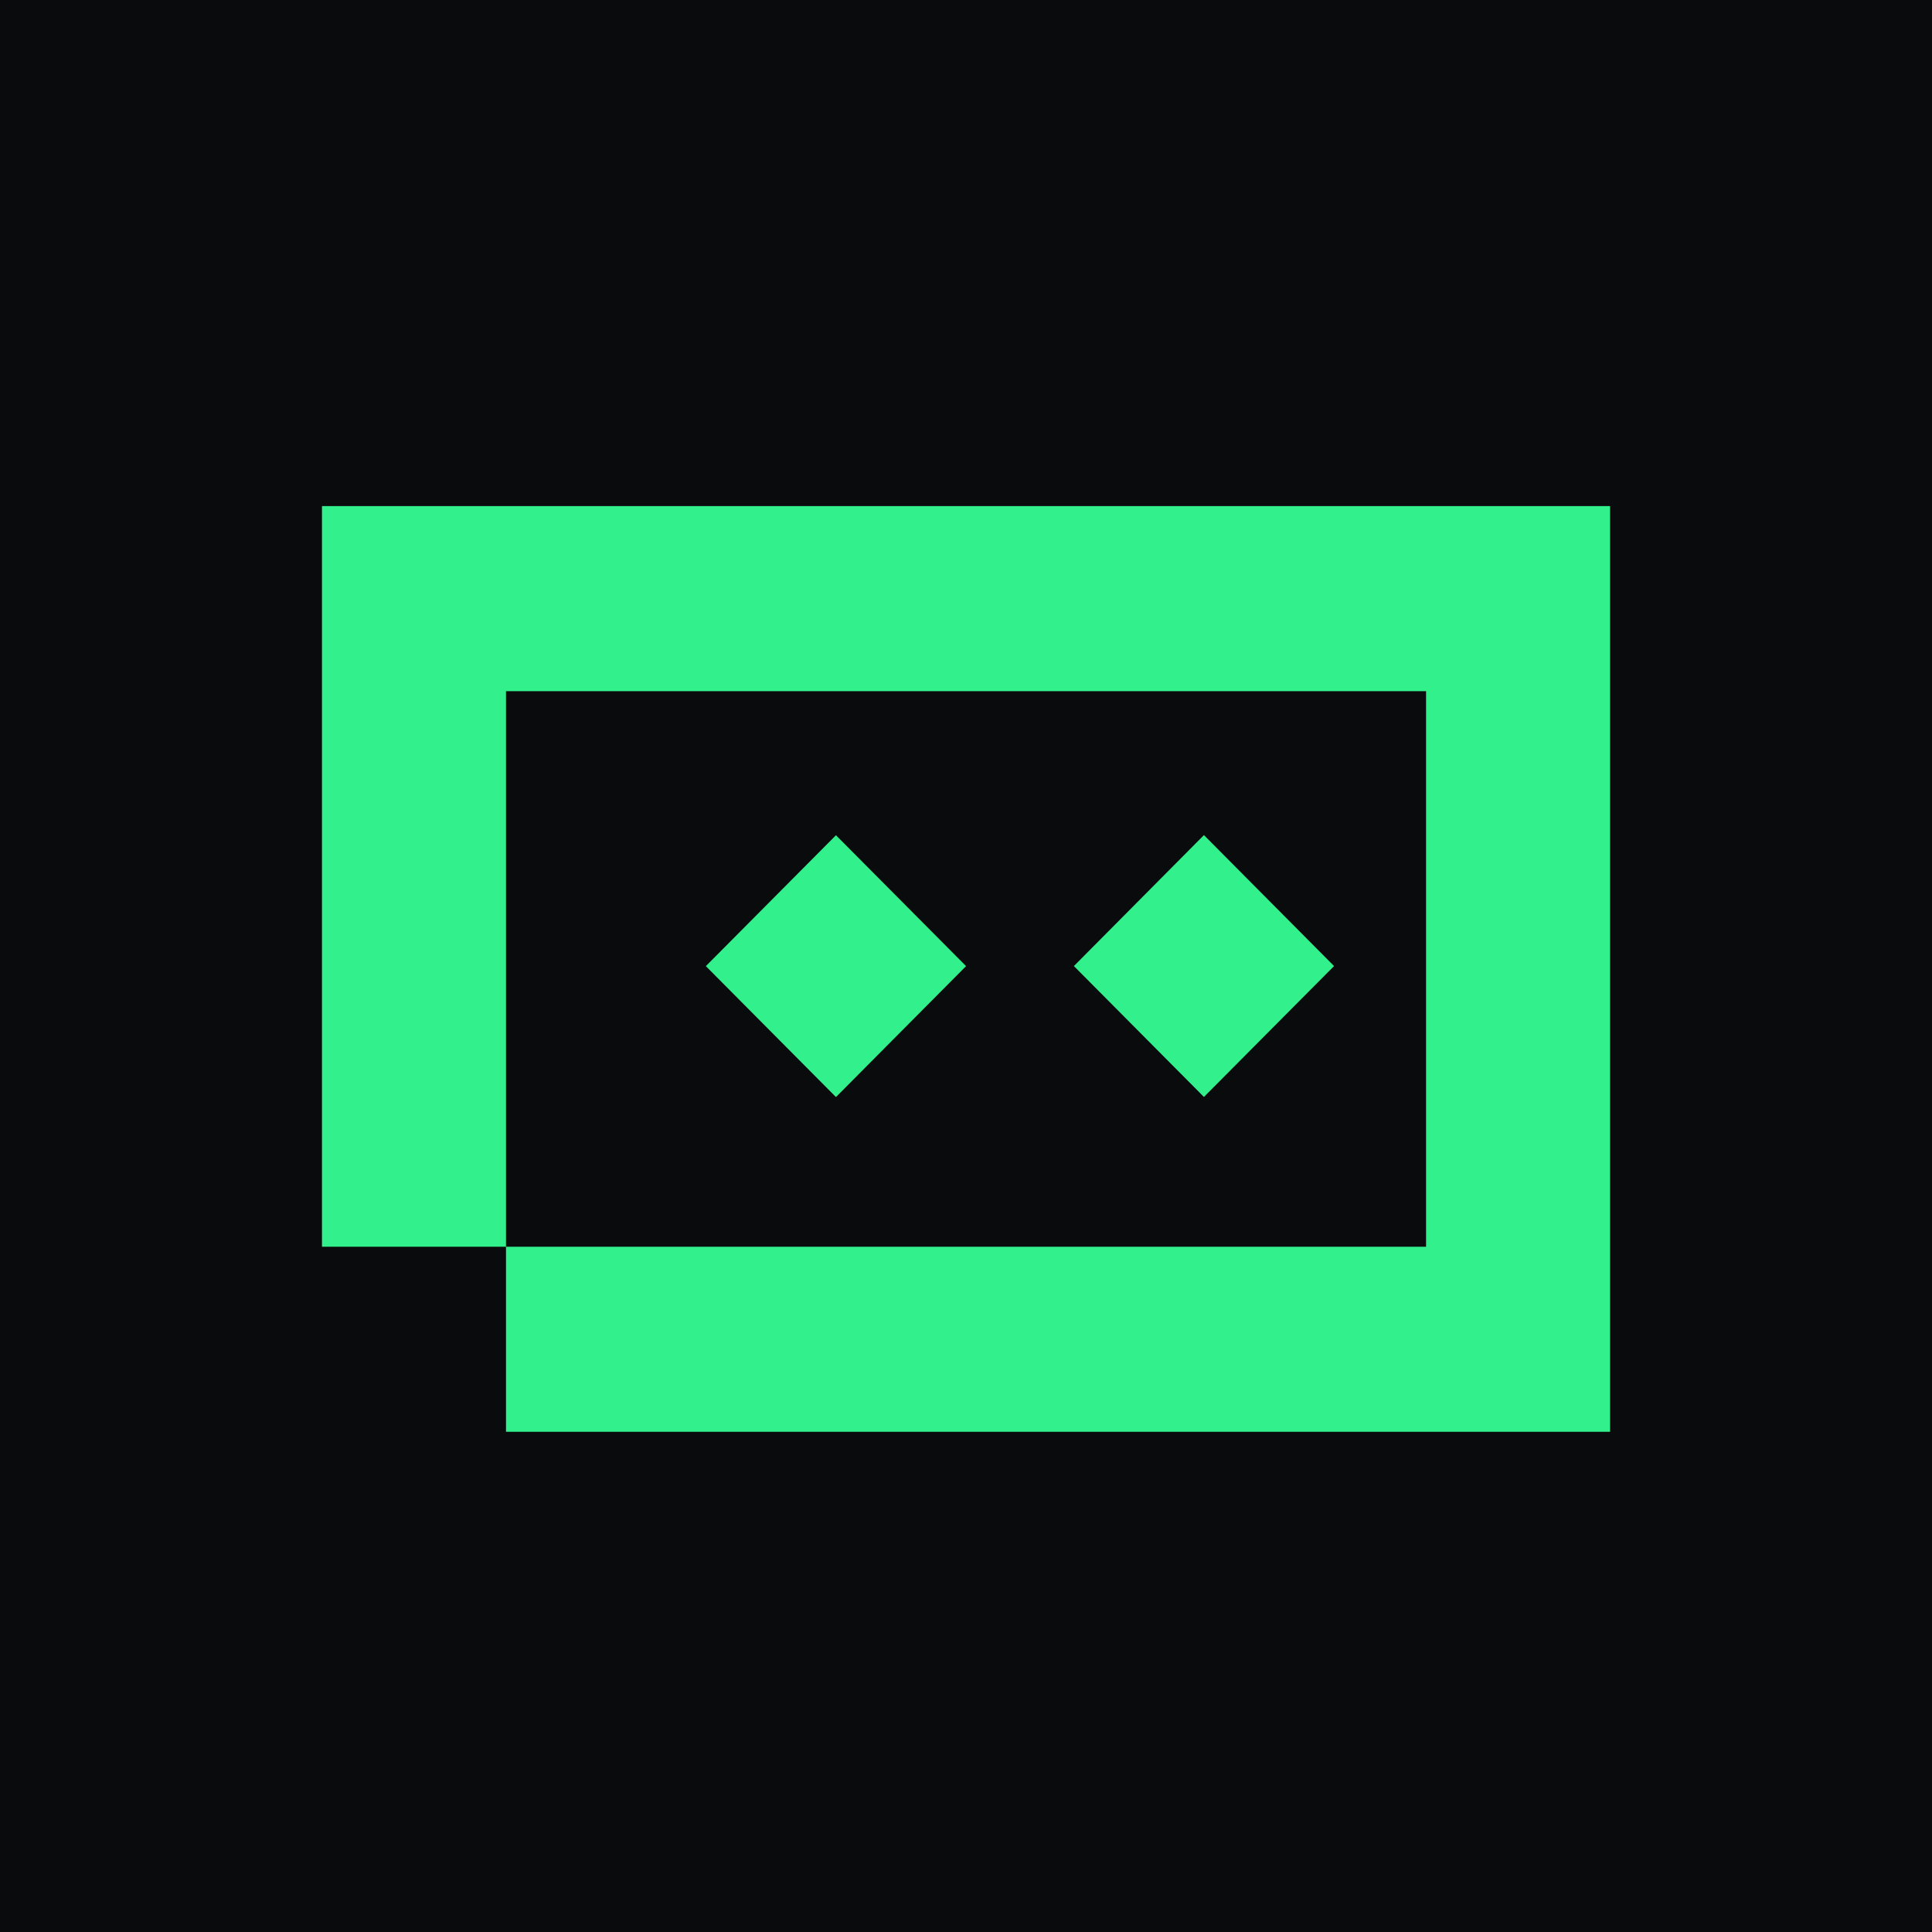
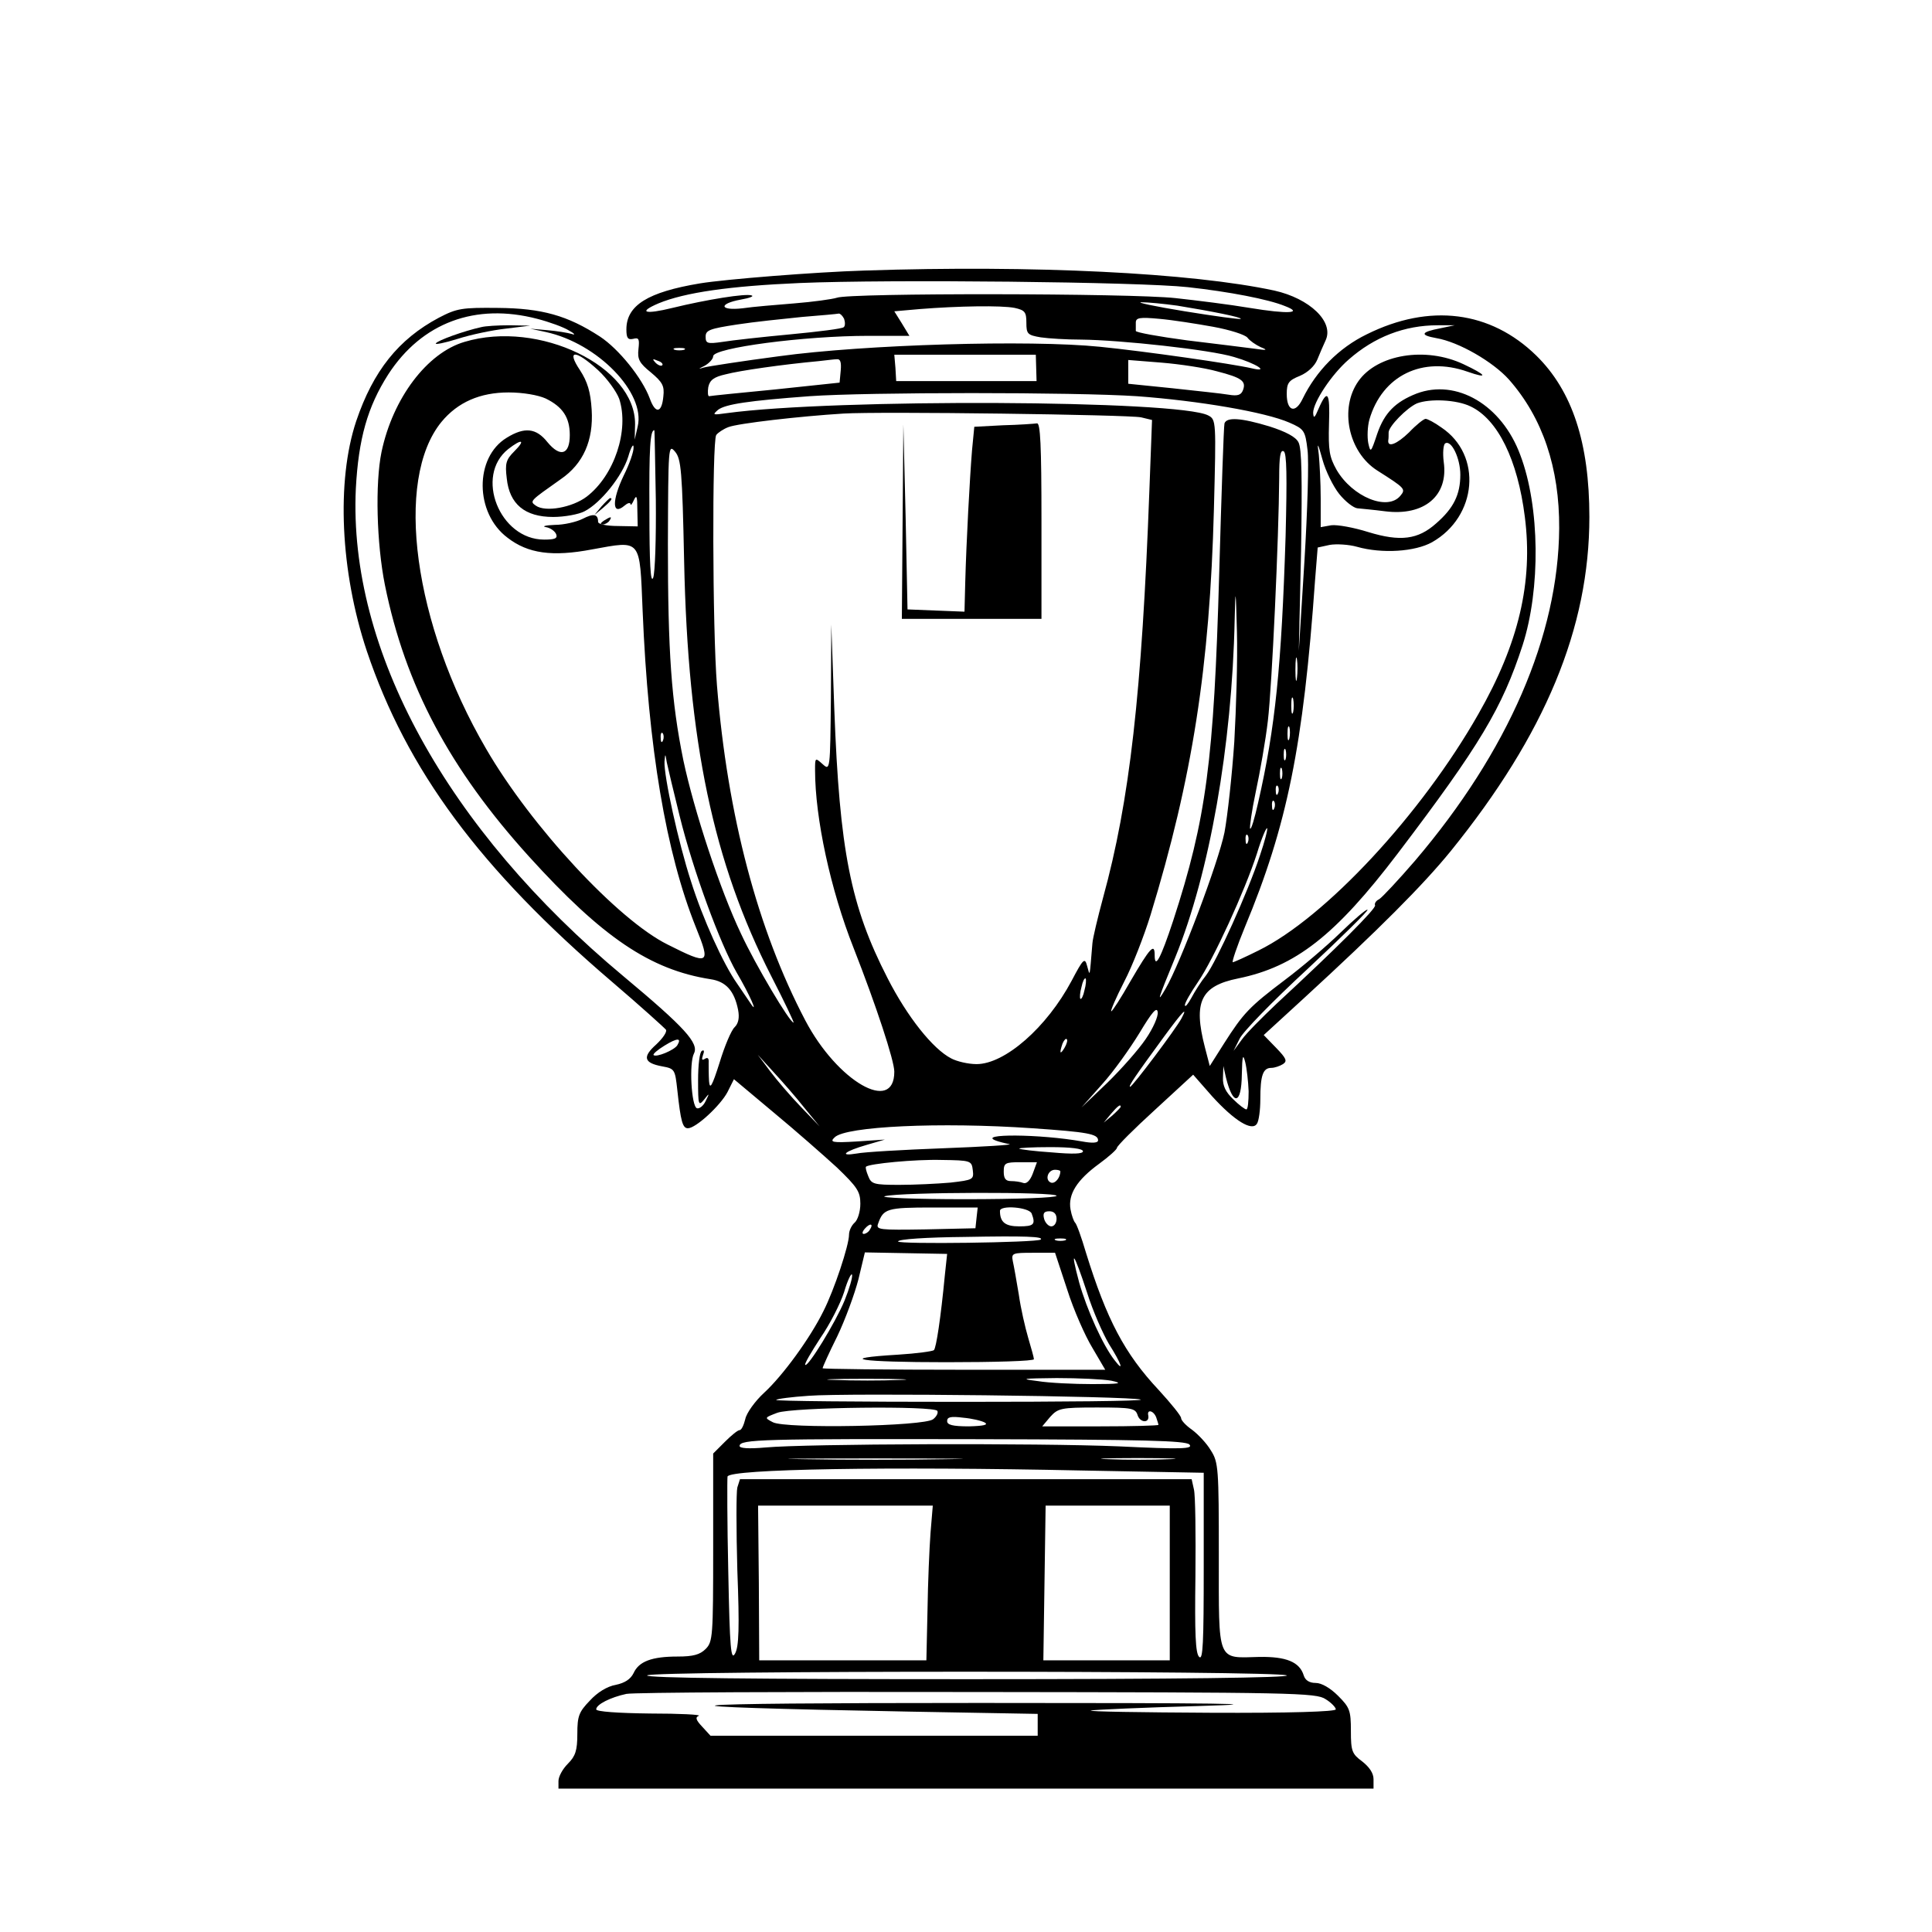
- <svg xmlns="http://www.w3.org/2000/svg" width="32" height="32" viewBox="0 0 32 32" fill="none">
-   <rect width="32" height="32" fill="#0A0B0D" />
-   <path d="M26.668 23.715H8.381V20.65H5.333V8.382H26.668V23.715ZM8.381 20.65H23.62V11.448H8.381V20.65ZM16.001 16.002L13.846 18.171L11.691 16.002L13.846 13.834L16.001 16.002ZM22.096 16.001L19.941 18.169L17.787 16.001L19.941 13.832L22.096 16.001Z" fill="#32F08C" />
+ <svg xmlns="http://www.w3.org/2000/svg" version="1.0" width="512pt" height="512pt" viewBox="0 0 512 512" preserveAspectRatio="xMidYMid meet">
+   <g transform="translate(0,512) scale(0.1,-0.1)" fill="#000000" stroke="none">
+     <path d="M2290 4403 c-130 -4 -368 -23 -435 -34 -138 -23 -195 -58 -195 -122 0 -23 4 -28 18 -25 15 4 17 0 14 -27 -3 -27 2 -37 33 -62 31 -26 36 -36 33 -63 -4 -45 -21 -48 -36 -6 -20 54 -82 131 -132 164 -86 56 -154 75 -270 76 -96 1 -109 -1 -157 -26 -107 -57 -174 -141 -219 -274 -53 -159 -42 -399 28 -609 106 -315 299 -577 650 -877 75 -64 139 -122 143 -127 3 -6 -9 -23 -26 -39 -37 -33 -33 -49 16 -58 33 -6 34 -8 40 -63 9 -83 14 -101 28 -101 21 0 86 60 105 96 l17 34 105 -88 c58 -48 133 -114 168 -146 54 -52 62 -64 62 -96 0 -21 -7 -43 -15 -50 -8 -7 -15 -21 -15 -32 0 -28 -39 -146 -68 -203 -35 -71 -107 -170 -157 -216 -24 -22 -47 -54 -50 -70 -4 -16 -10 -29 -15 -29 -5 0 -22 -14 -39 -31 l-31 -31 0 -249 c0 -236 -1 -250 -20 -269 -15 -15 -33 -20 -74 -20 -69 0 -103 -13 -117 -44 -8 -16 -23 -26 -47 -31 -23 -4 -49 -20 -69 -42 -29 -30 -33 -41 -33 -88 0 -44 -5 -59 -25 -79 -14 -14 -25 -34 -25 -46 l0 -20 1080 0 1080 0 0 25 c0 16 -11 32 -30 47 -27 20 -30 27 -30 81 0 54 -3 62 -34 93 -21 21 -44 34 -59 34 -17 0 -28 7 -32 20 -11 36 -47 50 -117 49 -114 -3 -108 -18 -108 268 0 231 -1 248 -21 279 -11 19 -34 43 -50 55 -16 11 -29 25 -29 31 0 6 -27 39 -59 74 -91 97 -138 187 -193 364 -12 41 -25 77 -29 80 -3 3 -9 18 -12 35 -7 40 17 78 76 121 26 19 47 38 47 42 0 5 45 50 101 101 l101 93 50 -57 c59 -65 106 -94 119 -73 5 7 9 36 9 65 0 63 7 83 29 83 9 0 23 5 31 10 12 8 9 15 -18 43 l-33 34 108 99 c196 180 314 298 388 389 250 309 367 591 367 885 0 196 -45 334 -141 428 -121 118 -282 139 -449 56 -74 -36 -134 -97 -170 -171 -19 -40 -42 -33 -42 13 0 29 5 36 35 48 21 9 39 26 46 43 6 15 16 38 22 51 23 49 -42 111 -136 132 -219 47 -636 68 -1087 53z m858 -44 c109 -12 213 -32 257 -50 50 -19 10 -22 -93 -5 -53 9 -142 20 -197 26 -119 13 -863 14 -897 1 -13 -4 -63 -11 -113 -15 -49 -4 -111 -9 -137 -13 -61 -7 -65 12 -5 23 23 4 36 9 29 11 -15 6 -120 -11 -210 -33 -73 -18 -93 -12 -37 12 70 29 189 46 375 54 237 10 901 3 1028 -11z m-28 -49 c92 -15 172 -31 168 -35 -2 -2 -68 7 -148 20 -80 13 -131 24 -115 24 17 0 59 -4 95 -9z m-431 -6 c27 -6 31 -11 31 -39 0 -30 3 -33 38 -39 20 -3 69 -6 107 -6 106 -1 343 -27 405 -46 59 -17 97 -42 47 -30 -52 12 -282 45 -402 57 -187 19 -624 6 -850 -25 -99 -13 -189 -27 -200 -30 -16 -5 -15 -4 3 5 12 7 22 18 22 25 0 22 240 54 412 54 l108 0 -20 33 -20 32 68 6 c101 8 216 10 251 3z m-1265 -29 c31 -8 70 -22 84 -31 15 -8 18 -13 7 -9 -10 3 -40 8 -65 10 l-45 4 42 -9 c137 -30 264 -161 243 -250 l-8 -35 1 40 c2 154 -255 278 -452 219 -99 -29 -190 -149 -220 -292 -17 -83 -13 -242 9 -352 54 -267 172 -488 382 -720 194 -214 321 -300 481 -325 41 -6 63 -31 73 -81 4 -21 1 -36 -9 -46 -9 -8 -27 -51 -40 -94 -20 -63 -26 -73 -28 -49 -1 17 -1 38 -1 48 1 12 -2 16 -10 11 -8 -5 -9 -2 -5 10 4 10 3 15 -3 11 -6 -3 -10 -38 -10 -78 0 -66 1 -69 16 -51 14 18 15 18 4 -4 -6 -13 -17 -21 -23 -19 -15 5 -21 120 -8 145 14 27 -24 69 -187 205 -468 390 -729 865 -709 1292 7 132 31 217 86 303 89 137 231 190 395 147z m813 0 c3 -9 3 -19 -1 -22 -3 -4 -67 -12 -141 -19 -75 -7 -156 -16 -180 -20 -41 -6 -45 -4 -45 14 0 17 11 21 83 32 45 7 123 15 172 20 50 4 94 8 98 9 4 0 10 -6 14 -14z m978 -21 c44 -8 85 -21 91 -29 6 -8 22 -19 35 -25 20 -8 17 -9 -17 -4 -23 3 -103 13 -178 22 -75 10 -136 21 -136 25 0 4 0 14 0 22 0 13 10 15 63 10 34 -3 98 -13 142 -21z m602 -4 c-52 -10 -55 -18 -11 -26 60 -10 151 -63 193 -110 89 -101 134 -234 133 -394 -2 -284 -135 -591 -382 -881 -44 -51 -87 -97 -95 -102 -9 -4 -13 -12 -11 -16 5 -7 -101 -113 -261 -261 -38 -36 -80 -78 -92 -95 l-22 -30 16 32 c8 18 89 101 180 185 90 84 162 155 159 157 -2 3 -35 -25 -72 -61 -37 -36 -103 -92 -147 -125 -94 -71 -110 -88 -161 -168 l-38 -60 -13 50 c-31 120 -11 162 88 182 152 31 258 114 423 331 218 287 277 386 331 552 48 149 46 367 -6 504 -49 133 -169 203 -275 163 -56 -22 -85 -51 -104 -106 -17 -51 -18 -52 -24 -25 -3 16 -2 44 3 62 34 117 141 169 260 127 57 -20 51 -9 -11 20 -100 47 -228 26 -278 -45 -51 -72 -27 -188 50 -237 74 -47 76 -49 61 -67 -34 -41 -127 -3 -169 69 -19 34 -22 51 -20 122 3 84 -4 94 -28 39 -10 -24 -13 -26 -14 -10 0 28 49 102 94 141 68 60 148 91 236 91 l45 0 -38 -8z m-2004 -57 c-7 -2 -19 -2 -25 0 -7 3 -2 5 12 5 14 0 19 -2 13 -5z m-228 -54 c24 -22 49 -57 56 -76 27 -83 -13 -203 -86 -259 -38 -29 -110 -42 -135 -24 -17 12 -16 12 66 70 60 41 87 103 82 184 -3 48 -11 74 -31 105 -37 55 -12 55 48 0z m1161 6 l1 -35 -186 0 -186 0 -2 35 -3 35 188 0 187 0 1 -35z m-991 7 c-3 -3 -11 0 -18 7 -9 10 -8 11 6 5 10 -3 15 -9 12 -12z m473 -14 l-3 -32 -170 -18 c-93 -9 -173 -17 -176 -18 -3 0 -4 11 -2 24 4 19 15 27 46 34 38 10 150 26 247 35 19 2 41 5 48 5 9 1 12 -8 10 -30z m997 -2 c66 -17 78 -26 69 -50 -5 -13 -14 -16 -38 -12 -17 3 -84 10 -148 17 l-118 12 0 31 0 32 88 -7 c49 -4 115 -14 147 -23z m-1779 -72 c45 -22 64 -50 64 -97 0 -52 -25 -60 -59 -19 -30 38 -61 41 -108 12 -86 -52 -85 -200 2 -265 54 -42 119 -51 224 -31 132 24 126 30 134 -162 15 -365 62 -642 141 -839 40 -99 36 -102 -75 -46 -131 65 -361 312 -481 519 -192 329 -244 712 -118 866 43 52 102 78 178 78 38 0 78 -7 98 -16z m1567 6 c164 -12 340 -42 404 -70 39 -17 42 -21 48 -72 4 -29 0 -161 -8 -293 l-15 -240 6 265 c3 192 2 272 -7 288 -7 14 -33 28 -77 42 -76 23 -113 25 -119 8 -2 -7 -8 -186 -14 -398 -14 -496 -34 -650 -122 -920 -33 -100 -49 -130 -49 -91 0 33 -12 20 -64 -69 -25 -44 -48 -80 -51 -80 -3 0 12 35 34 78 22 42 53 122 70 177 111 363 157 658 168 1076 6 233 6 237 -15 248 -77 41 -991 45 -1277 6 -36 -5 -38 -5 -22 9 20 15 81 24 242 36 155 11 703 11 868 0z m884 -27 c72 -34 125 -141 144 -293 22 -172 -16 -335 -123 -522 -151 -266 -406 -540 -583 -627 -34 -17 -65 -31 -68 -31 -3 0 11 42 32 93 112 269 155 480 186 919 l7 87 32 7 c18 3 51 1 72 -5 67 -19 154 -13 199 12 120 68 134 231 25 304 -18 13 -37 23 -42 23 -5 0 -25 -16 -44 -36 -32 -31 -57 -41 -55 -21 1 4 1 13 1 21 0 16 48 65 75 77 34 13 105 10 142 -8z m-873 -29 l29 -7 -7 -186 c-20 -538 -52 -823 -123 -1081 -14 -52 -27 -106 -28 -120 -8 -94 -6 -88 -14 -60 -6 23 -10 20 -41 -39 -66 -124 -177 -221 -252 -221 -22 0 -52 7 -67 15 -49 25 -117 111 -169 213 -98 191 -127 338 -141 712 l-8 225 -1 -194 c-2 -193 -2 -194 -22 -176 -20 18 -20 17 -20 -16 0 -127 41 -317 102 -471 60 -153 108 -299 108 -328 0 -113 -151 -26 -236 136 -126 240 -206 542 -234 888 -12 148 -13 645 -2 663 4 6 19 16 32 21 25 10 191 29 305 36 96 6 757 -3 789 -10z m-1286 -218 c1 -101 -2 -194 -7 -207 -7 -17 -10 39 -10 177 -1 167 2 214 13 214 1 0 2 -83 4 -184z m-375 128 c-22 -22 -25 -32 -20 -72 7 -68 48 -102 123 -102 30 0 68 7 83 15 43 22 100 93 116 145 7 25 14 36 14 25 1 -11 -11 -45 -26 -75 -32 -67 -31 -108 2 -80 8 7 15 9 16 4 0 -5 4 0 9 11 7 15 9 9 9 -25 l1 -45 -52 1 c-31 0 -53 5 -53 11 0 21 -12 23 -41 8 -16 -8 -49 -16 -74 -16 -25 -1 -35 -4 -23 -6 12 -2 24 -11 27 -19 4 -11 -4 -14 -32 -14 -118 0 -185 169 -95 240 36 28 47 25 16 -6z m2186 -113 c16 -20 38 -37 48 -38 10 -1 43 -4 74 -8 103 -13 168 41 155 131 -3 24 -1 46 4 49 16 10 40 -39 40 -83 0 -53 -18 -89 -64 -129 -48 -43 -95 -49 -180 -23 -38 12 -82 20 -98 18 l-28 -5 0 76 c0 42 -3 94 -5 116 -5 35 -3 33 10 -14 8 -29 28 -70 44 -90z m-1736 -178 c10 -479 77 -798 231 -1100 35 -68 61 -123 59 -123 -10 0 -101 153 -139 235 -56 117 -125 328 -153 460 -32 157 -41 287 -41 574 1 259 1 265 19 244 16 -19 19 -50 24 -290z m1594 67 c-11 -346 -27 -507 -73 -708 -9 -40 -18 -71 -21 -68 -2 2 4 46 15 98 11 51 26 136 32 188 11 93 29 487 30 643 0 57 3 76 12 71 8 -5 9 -65 5 -224z m-136 -546 c-6 -89 -18 -197 -26 -240 -16 -79 -117 -347 -156 -414 -25 -43 -21 -30 26 84 90 221 150 558 157 894 2 88 3 85 6 -33 2 -71 -2 -203 -7 -291z m166 169 c-2 -16 -4 -5 -4 22 0 28 2 40 4 28 2 -13 2 -35 0 -50z m-10 -90 c-3 -10 -5 -2 -5 17 0 19 2 27 5 18 2 -10 2 -26 0 -35z m-10 -70 c-3 -10 -5 -4 -5 12 0 17 2 24 5 18 2 -7 2 -21 0 -30z m-1660 -5 c-3 -8 -6 -5 -6 6 -1 11 2 17 5 13 3 -3 4 -12 1 -19z m1650 -50 c-3 -7 -5 -2 -5 12 0 14 2 19 5 13 2 -7 2 -19 0 -25z m-1606 -150 c36 -146 107 -338 151 -415 35 -59 61 -119 35 -79 -7 10 -22 32 -34 50 -36 51 -91 172 -122 271 -33 101 -72 279 -70 317 2 22 2 22 6 -2 3 -14 18 -78 34 -142z m1596 100 c-3 -7 -5 -2 -5 12 0 14 2 19 5 13 2 -7 2 -19 0 -25z m-10 -40 c-3 -8 -6 -5 -6 6 -1 11 2 17 5 13 3 -3 4 -12 1 -19z m-10 -40 c-3 -8 -6 -5 -6 6 -1 11 2 17 5 13 3 -3 4 -12 1 -19z m-38 -125 c-31 -95 -115 -281 -143 -318 -13 -16 -30 -43 -39 -60 -9 -16 -16 -25 -17 -19 0 7 16 34 35 62 41 60 124 241 156 340 12 40 25 70 27 67 2 -2 -6 -34 -19 -72z m-32 35 c-3 -8 -6 -5 -6 6 -1 11 2 17 5 13 3 -3 4 -12 1 -19z m-433 -392 c-3 -15 -8 -25 -11 -23 -2 3 -1 17 3 31 3 15 8 25 11 23 2 -3 1 -17 -3 -31z m162 -130 c-19 -28 -65 -80 -102 -116 l-68 -65 55 62 c30 33 74 95 99 136 33 55 46 70 48 55 2 -11 -12 -43 -32 -72z m95 55 c-15 -28 -130 -181 -136 -181 -6 0 14 29 90 133 50 68 64 82 46 48z m-1336 -71 c-8 -13 -56 -33 -63 -26 -2 3 11 14 29 25 34 21 46 21 34 1z m1026 -7 c-12 -20 -14 -14 -5 12 4 9 9 14 11 11 3 -2 0 -13 -6 -23z m488 -115 c0 -27 -2 -48 -6 -48 -4 0 -20 12 -35 27 -20 19 -28 36 -27 57 l1 31 7 -31 c19 -76 41 -72 42 9 1 49 3 56 9 32 4 -16 8 -51 9 -77z m-1178 -43 l41 -50 -49 51 c-27 28 -64 71 -82 95 l-33 44 41 -45 c23 -25 60 -67 82 -95z m839 2 c0 -2 -10 -12 -22 -23 l-23 -19 19 23 c18 21 26 27 26 19z m-234 -57 c146 -10 174 -15 174 -32 0 -7 -15 -8 -42 -3 -112 20 -281 21 -228 2 8 -3 24 -7 35 -9 11 -2 -68 -7 -175 -11 -107 -4 -211 -10 -230 -14 -48 -8 -32 6 27 23 l48 14 -74 -5 c-66 -4 -73 -2 -59 11 29 29 278 41 524 24z m134 -61 c0 -7 -26 -8 -82 -3 -46 3 -85 8 -87 10 -2 2 35 4 82 4 55 0 87 -4 87 -11z m-292 -50 c3 -25 1 -26 -59 -33 -34 -3 -95 -6 -136 -6 -67 0 -74 2 -82 23 -5 12 -8 23 -6 25 7 8 131 20 200 18 78 -1 80 -2 83 -27z m159 -9 c-7 -19 -17 -28 -25 -25 -8 3 -22 5 -33 5 -14 0 -19 7 -19 25 0 23 4 25 44 25 l44 0 -11 -30z m73 6 c0 -17 -14 -34 -25 -30 -17 7 -8 34 11 34 8 0 14 -2 14 -4z m-10 -65 c0 -5 -104 -9 -242 -9 -134 0 -229 4 -213 8 43 11 455 12 455 1z m-212 -58 l-3 -28 -132 -3 c-123 -2 -132 -1 -126 15 14 40 23 43 145 43 l119 0 -3 -27z m146 11 c11 -29 6 -34 -33 -34 -37 0 -51 11 -51 41 0 16 77 10 84 -7z m66 -14 c0 -11 -6 -20 -14 -20 -7 0 -16 9 -19 20 -4 15 0 20 14 20 12 0 19 -7 19 -20z m-495 -29 c-3 -6 -11 -11 -16 -11 -5 0 -4 6 3 14 14 16 24 13 13 -3z m453 -26 c-10 -8 -378 -13 -378 -5 0 6 74 11 178 12 158 3 209 1 200 -7z m65 -2 c-7 -2 -19 -2 -25 0 -7 3 -2 5 12 5 14 0 19 -2 13 -5z m-319 -92 c-11 -115 -23 -193 -29 -199 -3 -3 -46 -9 -95 -12 -167 -10 -103 -20 128 -20 128 0 232 3 232 8 0 4 -7 29 -15 56 -8 27 -20 79 -25 115 -6 36 -13 76 -16 89 -4 21 -1 22 54 22 l58 0 32 -97 c17 -54 48 -124 67 -155 l34 -58 -374 0 c-206 0 -375 2 -375 4 0 3 17 41 39 85 21 44 46 112 56 151 l17 71 109 -2 109 -2 -6 -56z m377 -47 c15 -48 42 -109 58 -136 33 -52 41 -77 15 -43 -31 39 -74 135 -94 206 -26 97 -14 80 21 -27z m-643 -21 c-24 -58 -97 -177 -104 -170 -3 2 16 34 40 71 25 36 53 91 63 122 9 31 19 51 21 46 2 -6 -7 -37 -20 -69z m145 -210 c-45 -2 -122 -2 -170 0 -48 1 -11 3 82 3 94 0 133 -2 88 -3z m562 -2 c33 -7 23 -9 -50 -9 -49 0 -115 3 -145 8 -48 6 -42 7 50 8 58 0 123 -3 145 -7z m78 -50 c9 -4 -205 -6 -477 -6 -272 0 -492 2 -489 5 2 3 41 8 86 11 100 8 855 -1 880 -10z m-539 -30 c3 -5 -2 -15 -11 -22 -22 -19 -392 -26 -425 -8 -23 12 -22 12 12 25 41 15 416 19 424 5z m531 -12 c7 -20 32 -21 28 0 -4 17 14 13 21 -5 3 -9 6 -18 6 -20 0 -2 -69 -4 -154 -4 l-154 0 21 25 c21 23 28 25 124 25 94 0 102 -2 108 -21z m-405 -19 c10 -6 -4 -9 -42 -10 -44 0 -58 4 -58 14 0 11 10 13 42 9 23 -2 49 -8 58 -13z m542 -58 c11 -12 -20 -13 -187 -5 -215 9 -827 7 -937 -3 -45 -4 -68 -2 -68 4 0 18 62 19 632 18 444 -1 549 -4 560 -14z m-644 -39 c-104 -2 -272 -2 -375 0 -104 1 -19 2 187 2 206 0 291 -1 188 -2z m590 0 c-42 -2 -114 -2 -160 0 -46 1 -11 3 77 3 88 0 125 -2 83 -3z m-230 -30 l322 -6 0 -251 c0 -200 -2 -247 -12 -237 -10 9 -12 63 -10 214 1 111 0 214 -4 230 l-6 27 -598 0 -599 0 -7 -22 c-3 -12 -3 -110 0 -219 6 -155 4 -203 -6 -221 -11 -20 -14 12 -18 217 -3 132 -3 245 -2 252 6 20 425 27 940 16z m-402 -165 c-3 -40 -7 -133 -8 -205 l-3 -133 -221 0 -222 0 -1 205 -2 205 232 0 231 0 -6 -72z m634 -133 l0 -205 -167 0 -168 0 3 205 3 205 164 0 165 0 0 -205z m310 -245 c10 -6 -285 -10 -843 -10 -570 0 -856 3 -852 10 8 13 1674 13 1695 0z m103 -63 c15 -9 27 -22 27 -27 0 -6 -122 -10 -332 -9 -183 1 -326 3 -317 6 9 2 140 8 290 12 206 6 62 8 -586 8 -864 0 -934 -9 -182 -23 l337 -6 0 -29 0 -29 -433 0 -434 0 -22 24 c-17 18 -19 25 -9 29 7 3 -51 6 -129 6 -85 1 -143 5 -143 11 0 13 38 32 80 41 19 4 438 6 930 5 839 -1 898 -2 923 -19z" />
+     <path d="M1275 4253 c-45 -10 -115 -35 -120 -43 -3 -4 23 1 58 12 34 11 91 23 127 27 l65 8 -55 1 c-30 0 -64 -2 -75 -5z" />
+     <path d="M2658 3993 l-76 -4 -6 -62 c-6 -73 -15 -240 -18 -350 l-2 -78 -76 3 -75 3 -5 245 -6 245 -2 -257 -2 -258 185 0 185 0 0 260 c0 202 -3 260 -12 258 -7 -1 -48 -4 -90 -5z" />
+     <path d="M1594 3778 l-19 -23 23 19 c21 18 27 26 19 26 -2 0 -12 -10 -23 -22z" />
+     <path d="M1600 3740 c-9 -6 -10 -10 -3 -10 6 0 15 5 18 10 8 12 4 12 -15 0z" />
+   </g>
</svg>
